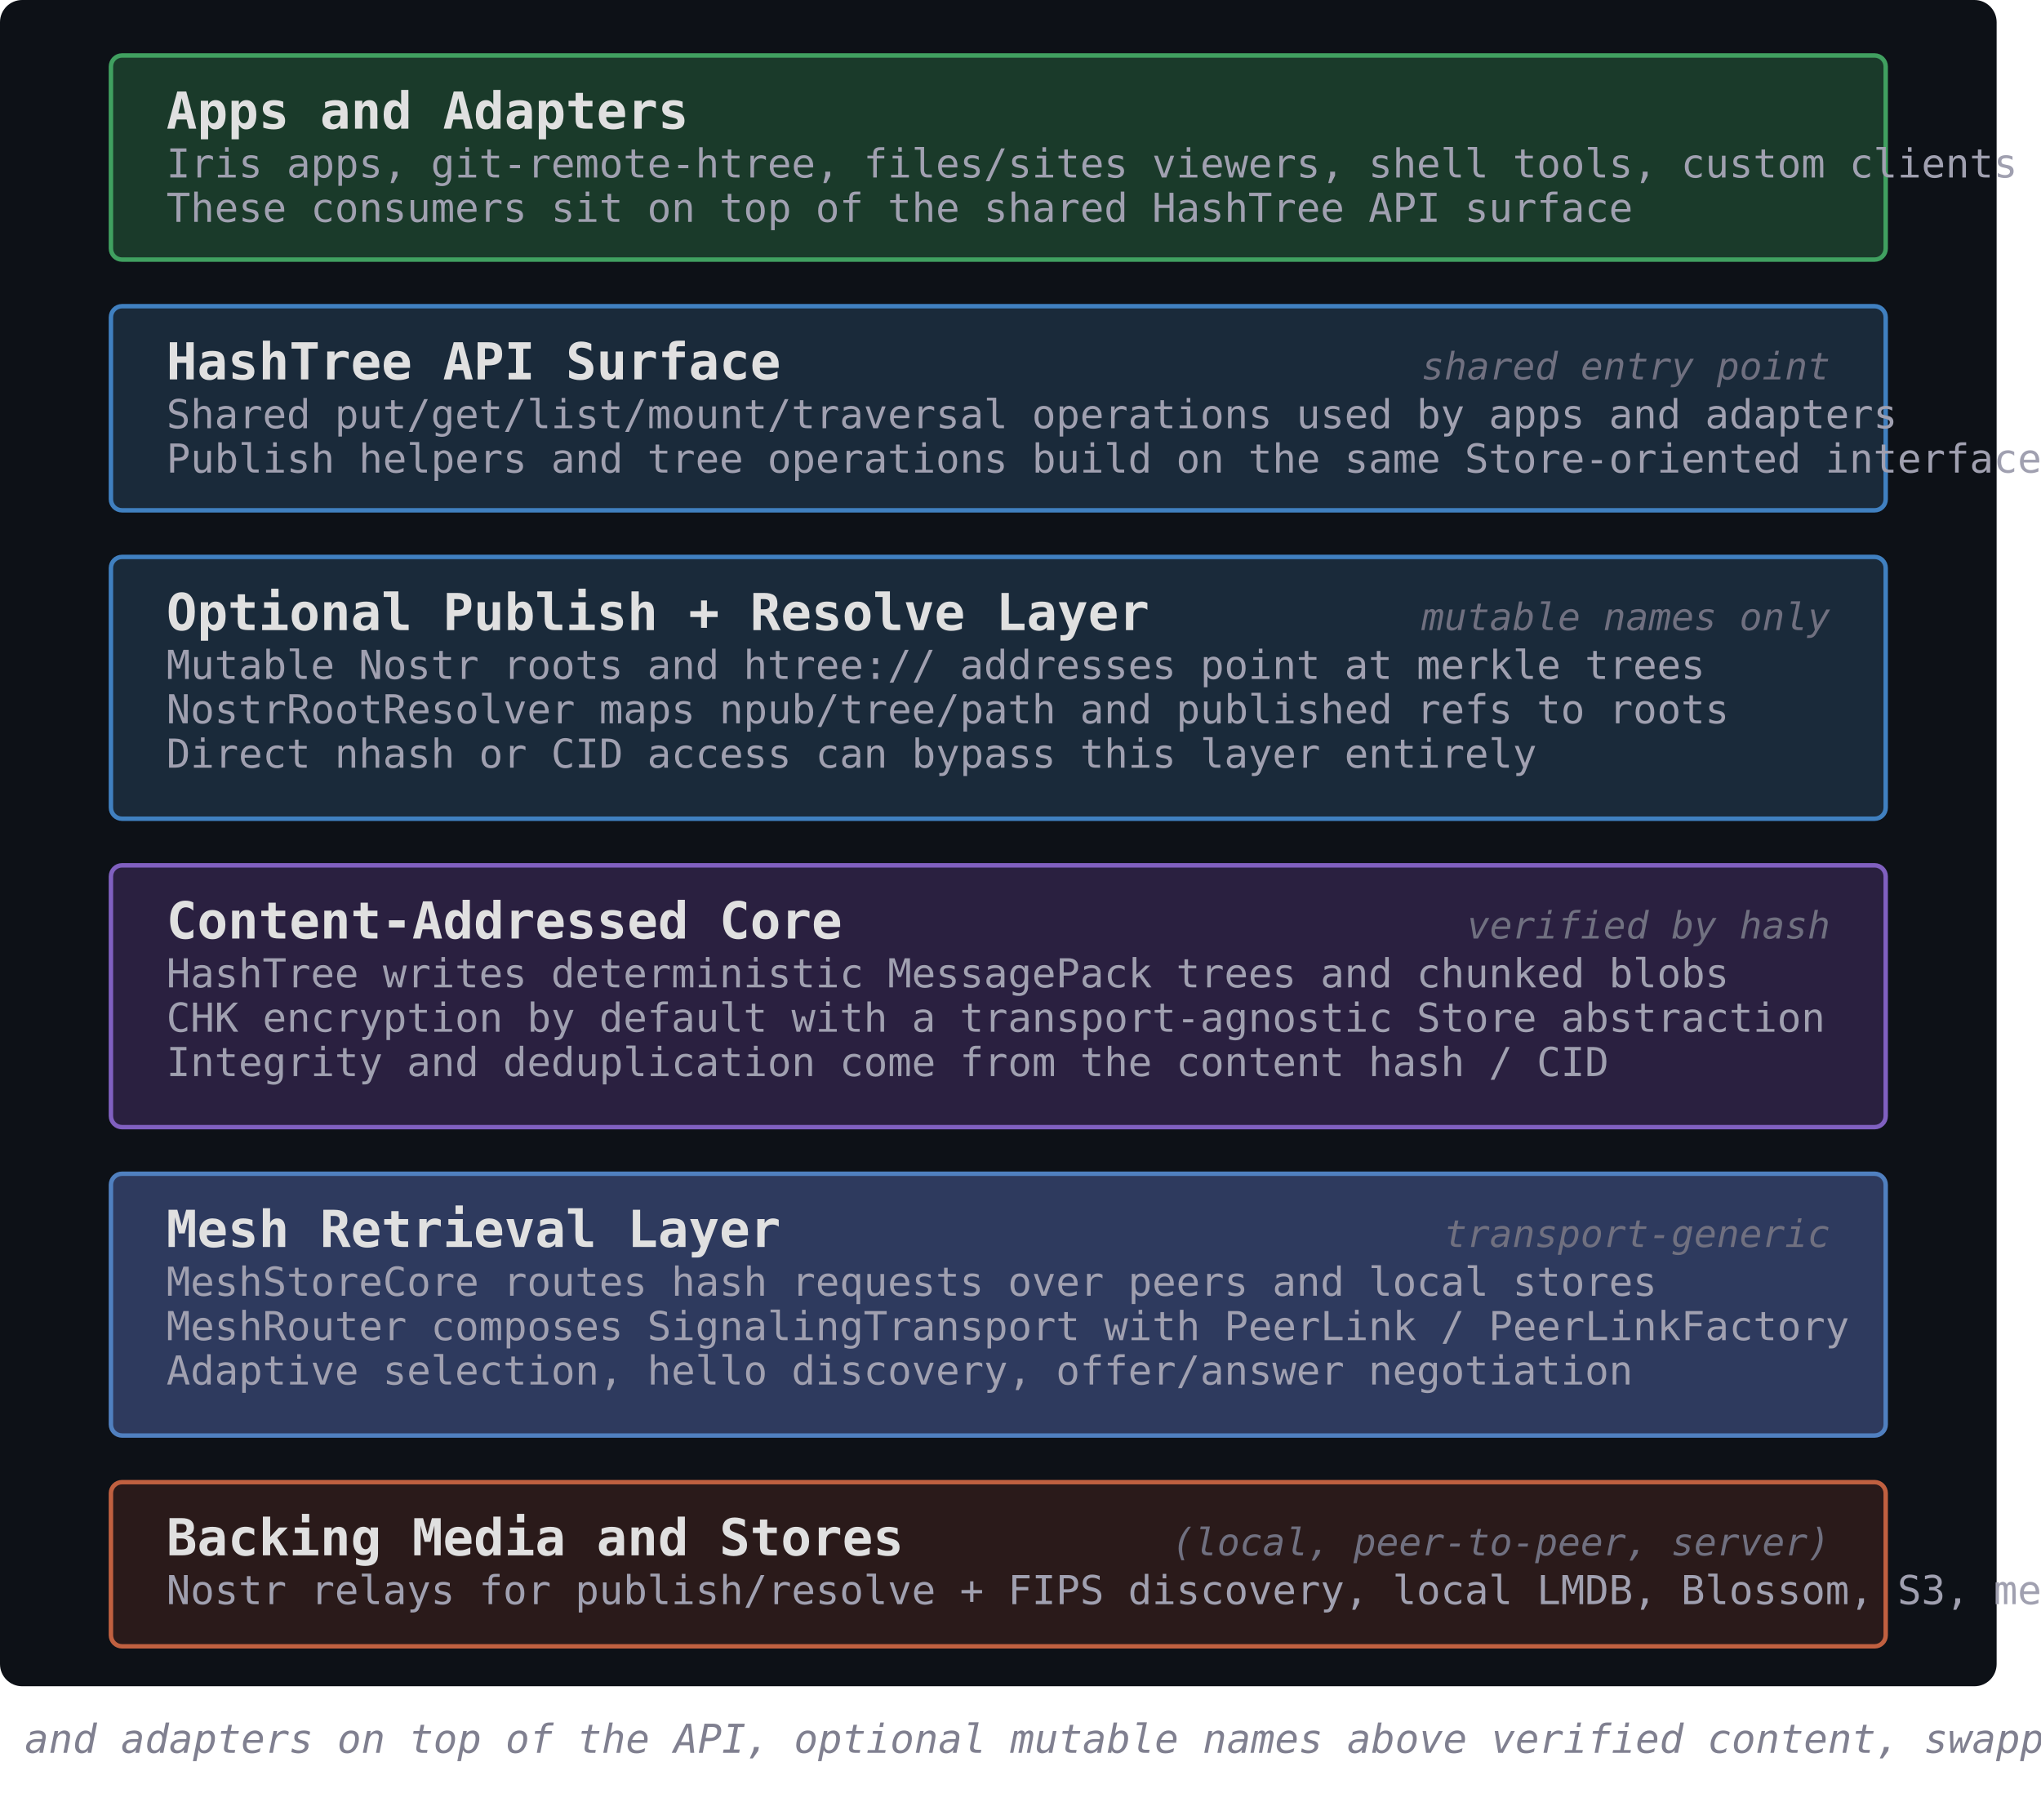
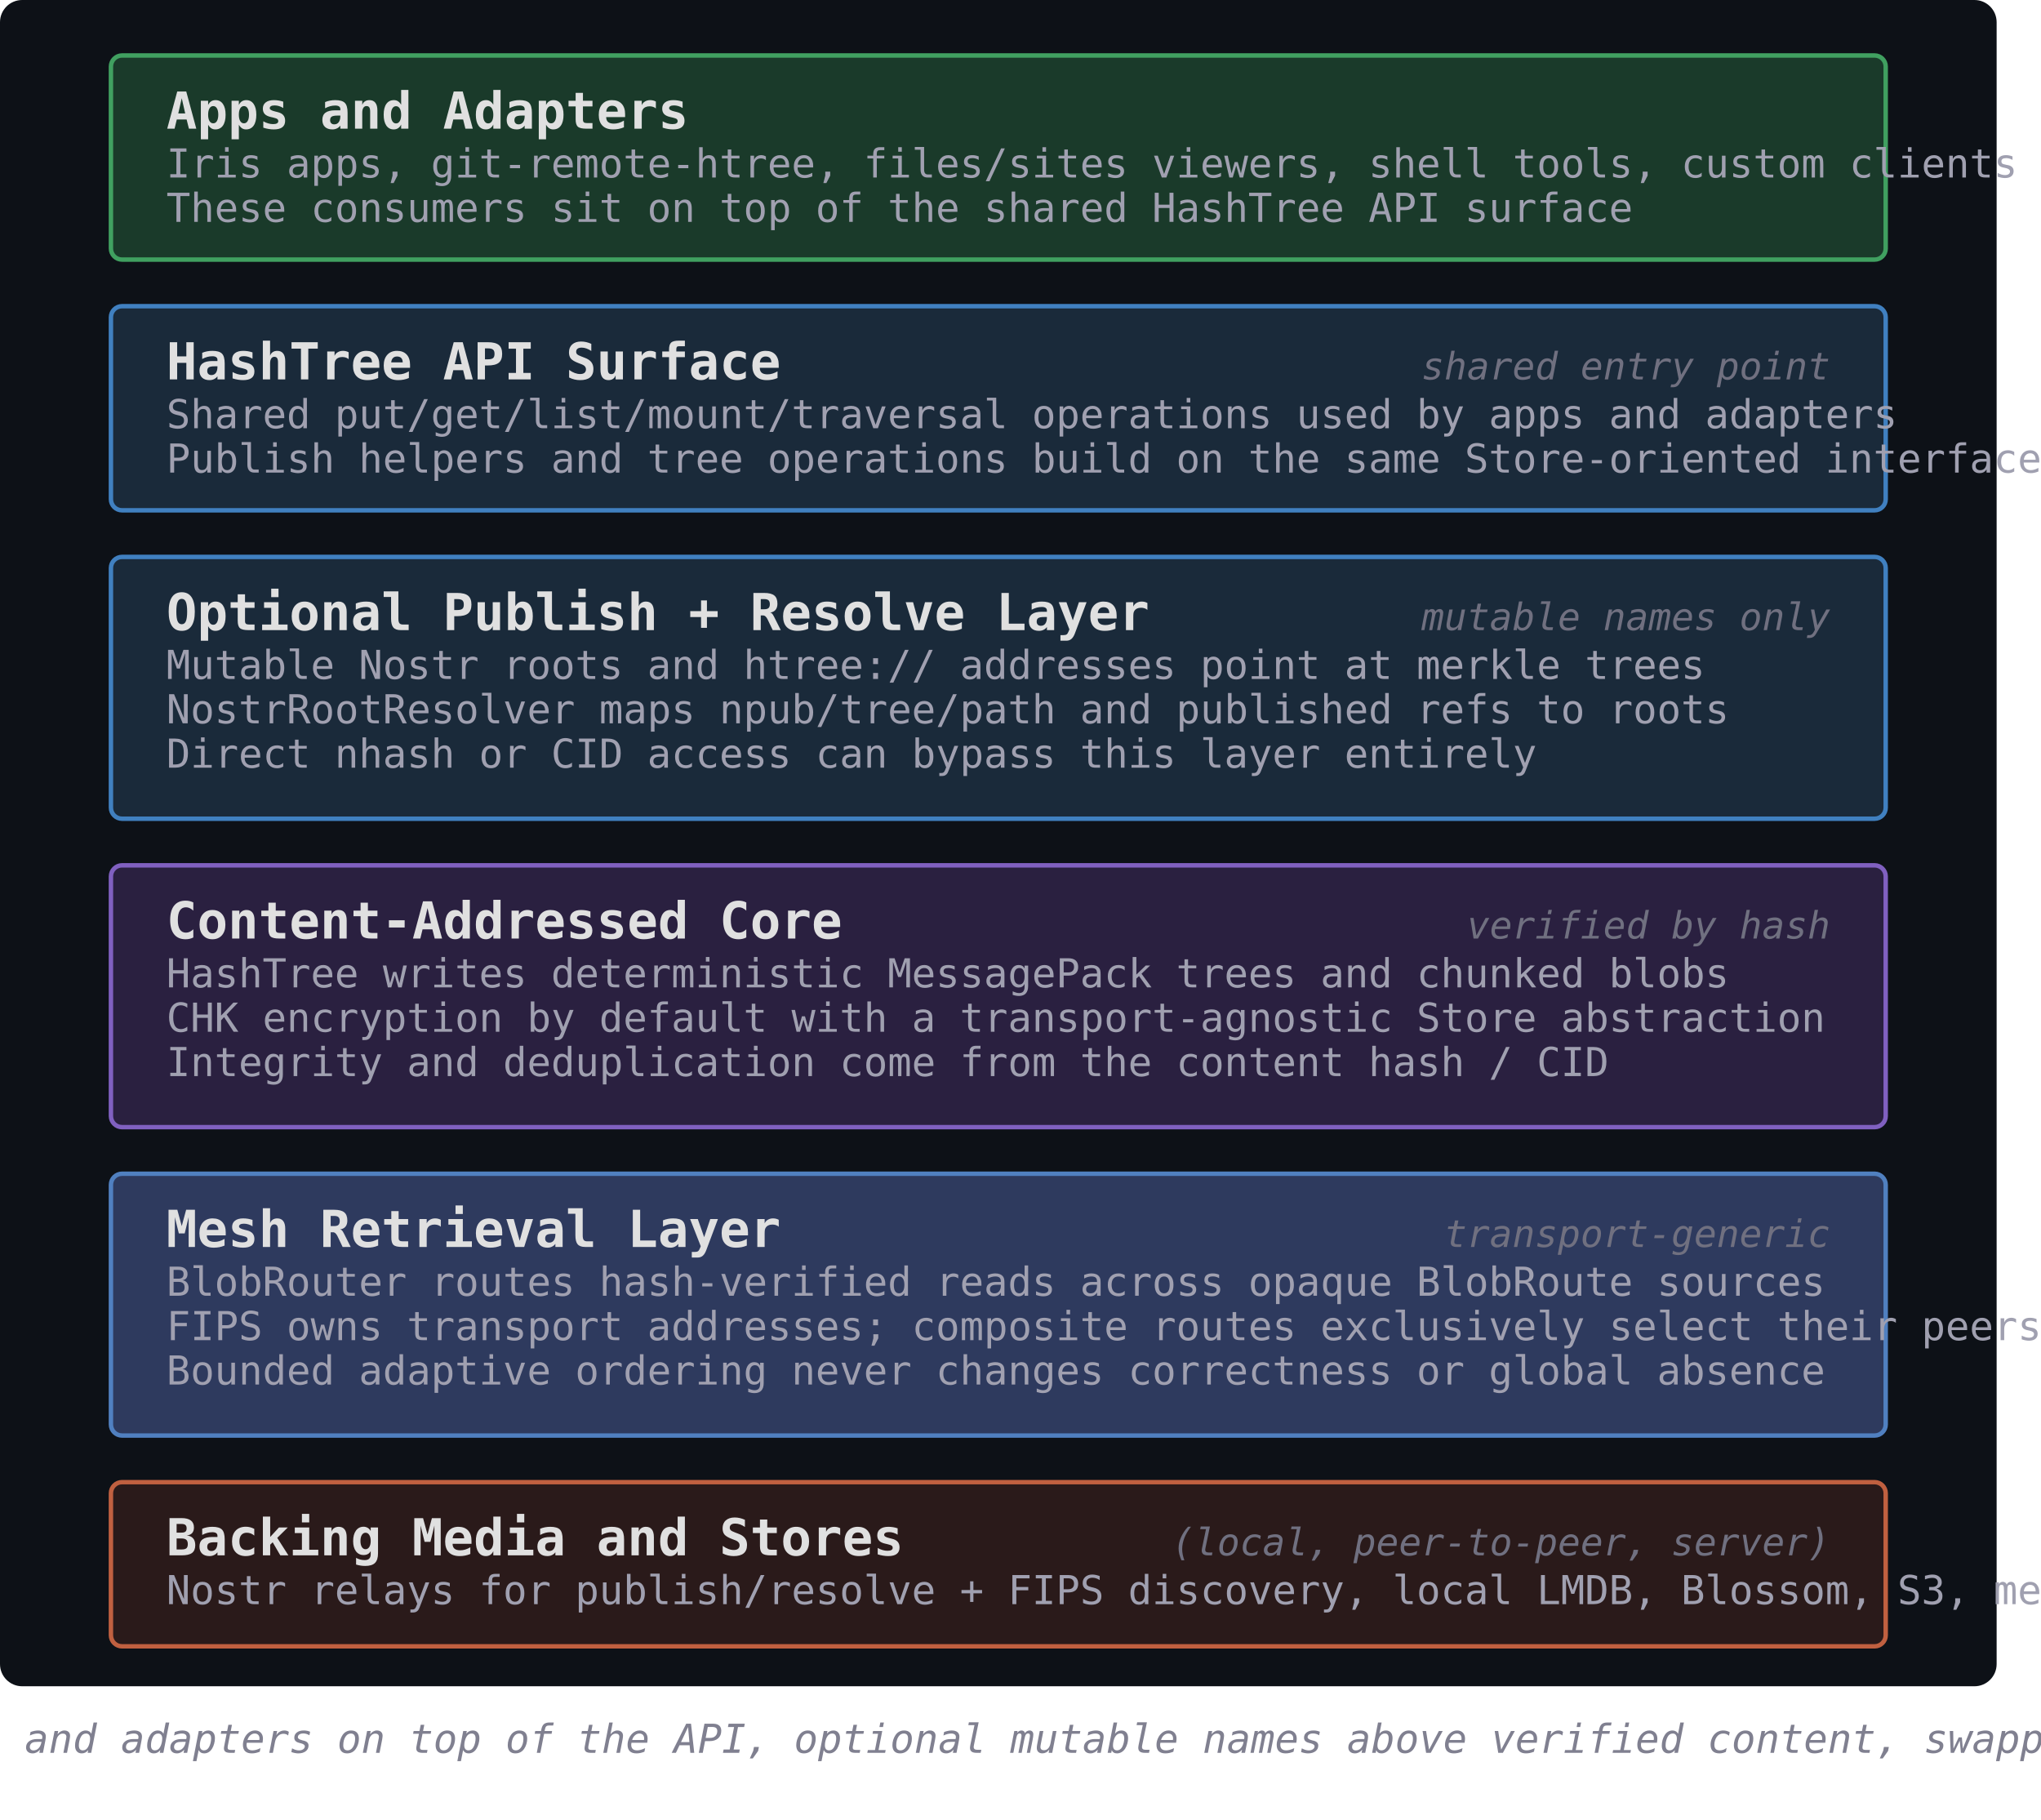
<svg xmlns="http://www.w3.org/2000/svg" viewBox="0 0 920 820" font-family="monospace" font-size="15">
  <style>
    rect.layer    { rx: 5; }
    rect.app      { fill: #1a3a2a; stroke: #40a060; stroke-width: 2; }
    rect.resolve  { fill: #1a2a3a; stroke: #4080c0; stroke-width: 2; }
    rect.core     { fill: #2a2040; stroke: #8060c0; stroke-width: 2; }
    rect.mesh     { fill: #2e3a5e; stroke: #5080c0; stroke-width: 2; }
    rect.xport    { fill: #2a1a1a; stroke: #c06040; stroke-width: 2; }
    text          { fill: #e0e0e0; }
    text.name     { font-size: 23px; font-weight: bold; }
    text.desc     { font-size: 18px; fill: #a0a0b0; }
    text.scope    { font-size: 17px; fill: #707080; font-style: italic; }
    text.caption  { font-size: 18px; fill: #808090; font-style: italic; }
  </style>
  <rect width="900" height="760" fill="#0d1117" rx="10" />
  <rect x="50" y="25" width="800" height="92" class="layer app" />
  <text x="75" y="58" class="name">Apps and Adapters</text>
  <text x="75" y="80" class="desc">Iris apps, git-remote-htree, files/sites viewers, shell tools, custom clients</text>
  <text x="75" y="100" class="desc">These consumers sit on top of the shared HashTree API surface</text>
  <rect x="50" y="138" width="800" height="92" class="layer resolve" />
  <text x="75" y="171" class="name">HashTree API Surface</text>
  <text x="75" y="193" class="desc">Shared put/get/list/mount/traversal operations used by apps and adapters</text>
  <text x="75" y="213" class="desc">Publish helpers and tree operations build on the same Store-oriented interface</text>
  <text x="825" y="171" class="scope" text-anchor="end">shared entry point</text>
  <rect x="50" y="251" width="800" height="118" class="layer resolve" />
  <text x="75" y="284" class="name">Optional Publish + Resolve Layer</text>
  <text x="75" y="306" class="desc">Mutable Nostr roots and htree:// addresses point at merkle trees</text>
  <text x="75" y="326" class="desc">NostrRootResolver maps npub/tree/path and published refs to roots</text>
  <text x="75" y="346" class="desc">Direct nhash or CID access can bypass this layer entirely</text>
  <text x="825" y="284" class="scope" text-anchor="end">mutable names only</text>
  <rect x="50" y="390" width="800" height="118" class="layer core" />
  <text x="75" y="423" class="name">Content-Addressed Core</text>
  <text x="75" y="445" class="desc">HashTree writes deterministic MessagePack trees and chunked blobs</text>
  <text x="75" y="465" class="desc">CHK encryption by default with a transport-agnostic Store abstraction</text>
  <text x="75" y="485" class="desc">Integrity and deduplication come from the content hash / CID</text>
  <text x="825" y="423" class="scope" text-anchor="end">verified by hash</text>
  <rect x="50" y="529" width="800" height="118" class="layer mesh" />
  <text x="75" y="562" class="name">Mesh Retrieval Layer</text>
-   <text x="75" y="584" class="desc">MeshStoreCore routes hash requests over peers and local stores</text>
-   <text x="75" y="604" class="desc">MeshRouter composes SignalingTransport with PeerLink / PeerLinkFactory</text>
-   <text x="75" y="624" class="desc">Adaptive selection, hello discovery, offer/answer negotiation</text>
+   <text x="75" y="584" class="desc">BlobRouter routes hash-verified reads across opaque BlobRoute sources</text>
+   <text x="75" y="604" class="desc">FIPS owns transport addresses; composite routes exclusively select their peers</text>
+   <text x="75" y="624" class="desc">Bounded adaptive ordering never changes correctness or global absence</text>
  <text x="825" y="562" class="scope" text-anchor="end">transport-generic</text>
  <rect x="50" y="668" width="800" height="74" class="layer xport" />
  <text x="75" y="701" class="name">Backing Media and Stores</text>
  <text x="825" y="701" class="scope" text-anchor="end">(local, peer-to-peer, server)</text>
  <text x="75" y="723" class="desc">Nostr relays for publish/resolve + FIPS discovery, local LMDB, Blossom, S3, memory</text>
  <text x="450" y="790" text-anchor="middle" class="caption">hashtree layer stack - apps and adapters on top of the API, optional mutable names above verified content, swappable transport underneath</text>
</svg>
